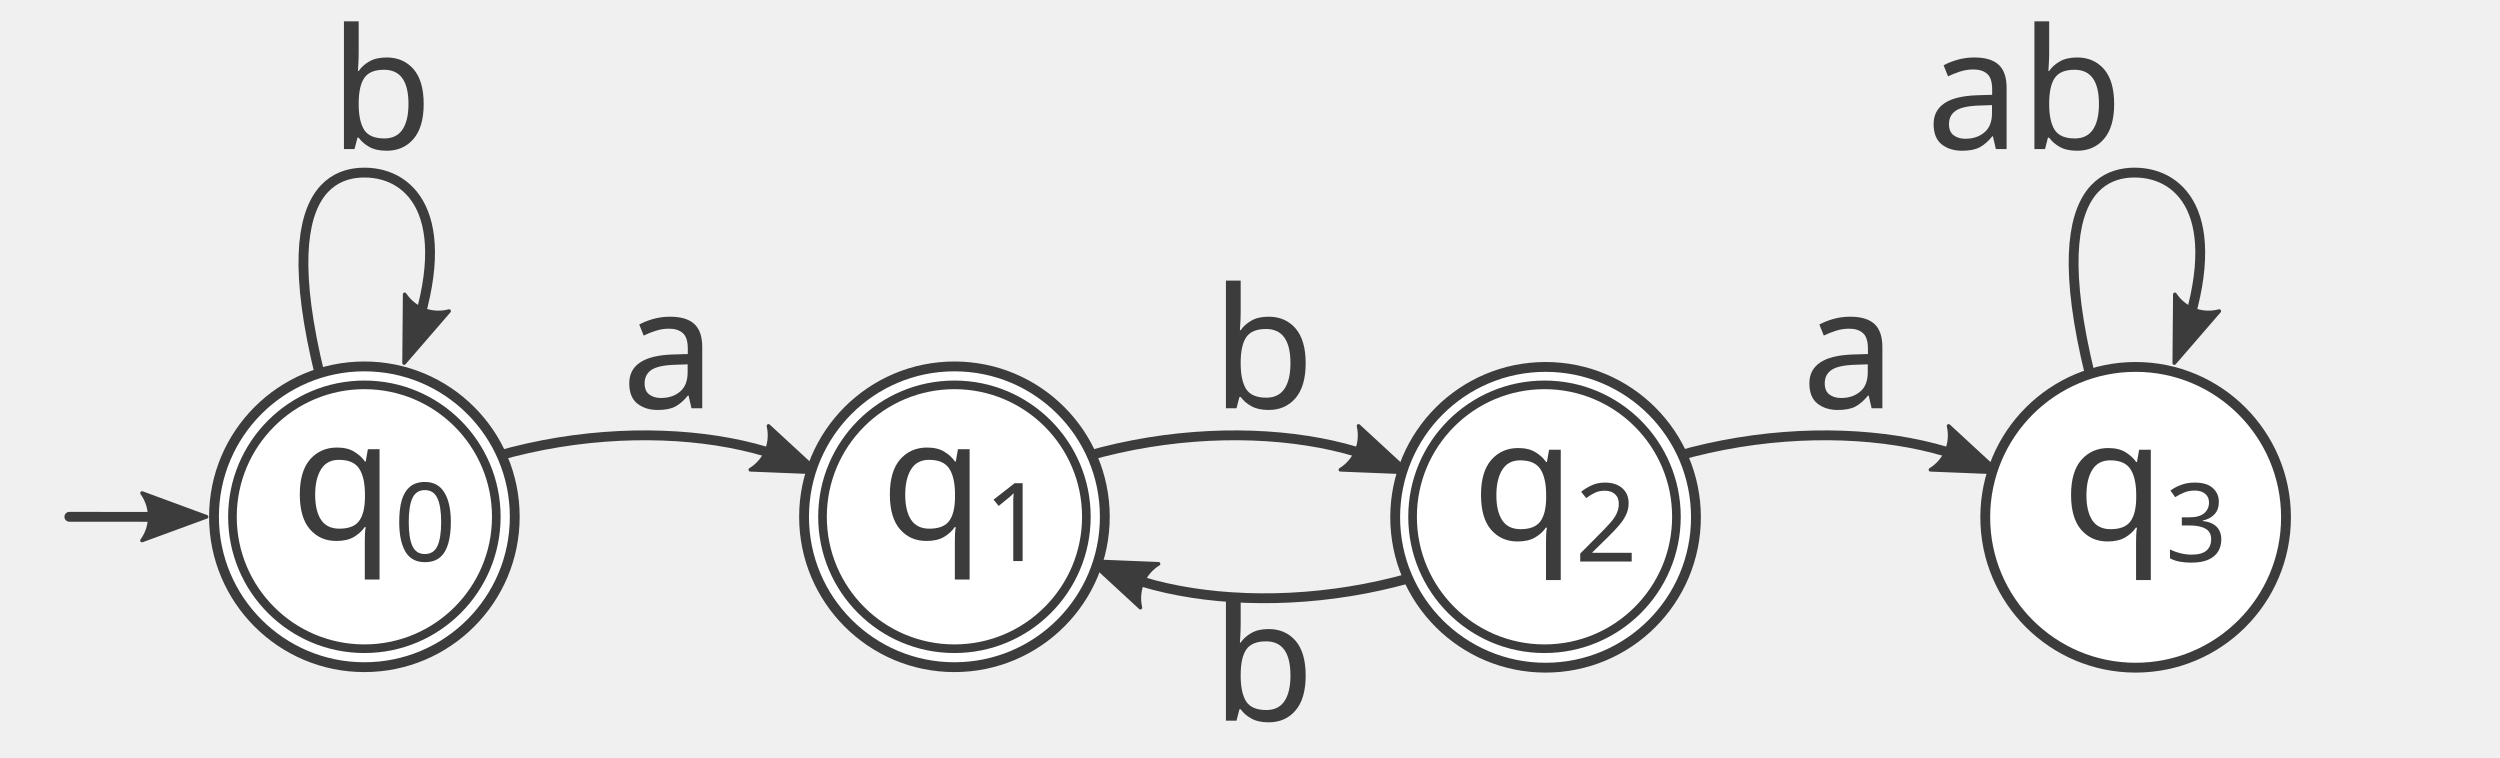
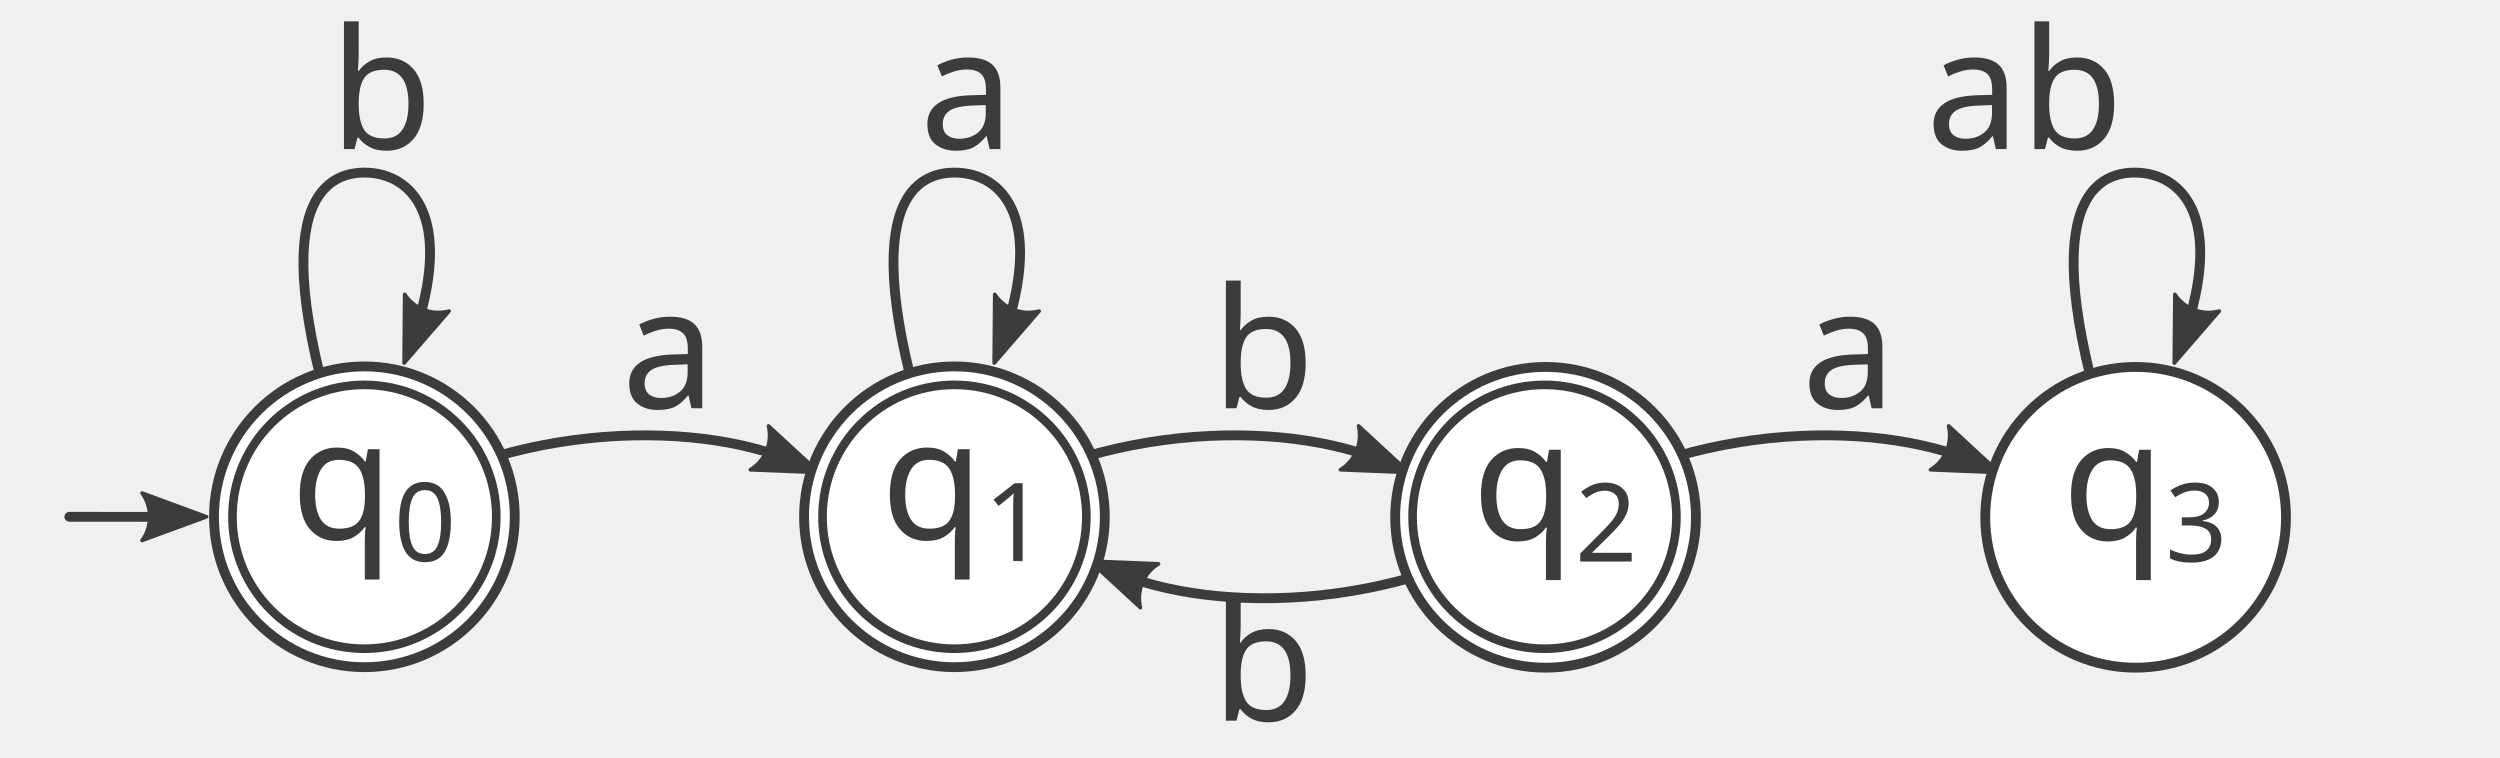
<svg xmlns="http://www.w3.org/2000/svg" width="71.744mm" height="21.725mm" viewBox="0 0 254.21 76.978" id="svg2" version="1.1">
  <defs id="defs4">
    <marker style="overflow:visible" id="marker4222" refX="0" refY="0" orient="auto">
      <path transform="scale(-0.6,-0.6)" d="M 8.719,4.034 -2.207,0.016 8.719,-4.002 c -1.745,2.372 -1.735,5.617 -6e-7,8.035 z" style="fill:#3c3c3c;fill-opacity:1;fill-rule:evenodd;stroke:#3c3c3c;stroke-width:0.625;stroke-linejoin:round;stroke-opacity:1" id="path4224" />
    </marker>
    <marker orient="auto" refY="0" refX="0" id="Arrow2Mend" style="overflow:visible">
      <path id="path4198" style="fill:#3c3c3c;fill-opacity:1;fill-rule:evenodd;stroke:#3c3c3c;stroke-width:0.625;stroke-linejoin:round;stroke-opacity:1" d="M 8.719,4.034 -2.207,0.016 8.719,-4.002 c -1.745,2.372 -1.735,5.617 -6e-7,8.035 z" transform="scale(-0.6,-0.6)" />
    </marker>
    <marker orient="auto" refY="0" refX="0" id="Arrow1Mend" style="overflow:visible">
      <path id="path4180" d="M 0,0 5,-5 -12.5,0 5,5 0,0 Z" style="fill:#3c3c3c;fill-opacity:1;fill-rule:evenodd;stroke:#3c3c3c;stroke-width:1pt;stroke-opacity:1" transform="matrix(-0.4,0,0,-0.4,-4,0)" />
    </marker>
    <marker orient="auto" refY="0" refX="0" id="Arrow1Lend" style="overflow:visible">
      <path id="path4174" d="M 0,0 5,-5 -12.5,0 5,5 0,0 Z" style="fill:#000000;fill-opacity:1;fill-rule:evenodd;stroke:#000000;stroke-width:1pt;stroke-opacity:1" transform="matrix(-0.8,0,0,-0.8,-10,0)" />
    </marker>
    <marker orient="auto" refY="0" refX="0" id="Arrow2Mend-3" style="overflow:visible">
      <path id="path4198-4" style="fill:#3c3c3c;fill-opacity:1;fill-rule:evenodd;stroke:#3c3c3c;stroke-width:0.625;stroke-linejoin:round;stroke-opacity:1" d="M 8.719,4.034 -2.207,0.016 8.719,-4.002 c -1.745,2.372 -1.735,5.617 -6e-7,8.035 z" transform="scale(-0.6,-0.6)" />
    </marker>
    <marker orient="auto" refY="0" refX="0" id="Arrow2Mend-6" style="overflow:visible">
      <path id="path4198-5" style="fill:#3c3c3c;fill-opacity:1;fill-rule:evenodd;stroke:#3c3c3c;stroke-width:0.625;stroke-linejoin:round;stroke-opacity:1" d="M 8.719,4.034 -2.207,0.016 8.719,-4.002 c -1.745,2.372 -1.735,5.617 -6e-7,8.035 z" transform="scale(-0.6,-0.6)" />
    </marker>
    <marker orient="auto" refY="0" refX="0" id="Arrow2Mend-3-8" style="overflow:visible">
      <path id="path4198-4-2" style="fill:#3c3c3c;fill-opacity:1;fill-rule:evenodd;stroke:#3c3c3c;stroke-width:0.625;stroke-linejoin:round;stroke-opacity:1" d="M 8.719,4.034 -2.207,0.016 8.719,-4.002 c -1.745,2.372 -1.735,5.617 -6e-7,8.035 z" transform="scale(-0.6,-0.6)" />
    </marker>
    <marker style="overflow:visible" id="marker4222-2" refX="0" refY="0" orient="auto">
      <path transform="scale(-0.6,-0.6)" d="M 8.719,4.034 -2.207,0.016 8.719,-4.002 c -1.745,2.372 -1.735,5.617 -6e-7,8.035 z" style="fill:#3c3c3c;fill-opacity:1;fill-rule:evenodd;stroke:#3c3c3c;stroke-width:0.625;stroke-linejoin:round;stroke-opacity:1" id="path4224-9" />
    </marker>
    <marker style="overflow:visible" id="marker4222-4" refX="0" refY="0" orient="auto">
      <path transform="scale(-0.6,-0.6)" d="M 8.719,4.034 -2.207,0.016 8.719,-4.002 c -1.745,2.372 -1.735,5.617 -6e-7,8.035 z" style="fill:#3c3c3c;fill-opacity:1;fill-rule:evenodd;stroke:#3c3c3c;stroke-width:0.625;stroke-linejoin:round;stroke-opacity:1" id="path4224-3" />
    </marker>
    <marker style="overflow:visible" id="marker4222-2-6" refX="0" refY="0" orient="auto">
      <path transform="scale(-0.6,-0.6)" d="M 8.719,4.034 -2.207,0.016 8.719,-4.002 c -1.745,2.372 -1.735,5.617 -6e-7,8.035 z" style="fill:#3c3c3c;fill-opacity:1;fill-rule:evenodd;stroke:#3c3c3c;stroke-width:0.625;stroke-linejoin:round;stroke-opacity:1" id="path4224-9-6" />
    </marker>
    <marker style="overflow:visible" id="marker4222-6" refX="0" refY="0" orient="auto">
      <path transform="scale(-0.6,-0.6)" d="M 8.719,4.034 -2.207,0.016 8.719,-4.002 c -1.745,2.372 -1.735,5.617 -6e-7,8.035 z" style="fill:#3c3c3c;fill-opacity:1;fill-rule:evenodd;stroke:#3c3c3c;stroke-width:0.625;stroke-linejoin:round;stroke-opacity:1" id="path4224-90" />
    </marker>
    <marker style="overflow:visible" id="marker4222-2-6-2" refX="0" refY="0" orient="auto">
      <path transform="scale(-0.6,-0.6)" d="M 8.719,4.034 -2.207,0.016 8.719,-4.002 c -1.745,2.372 -1.735,5.617 -6e-7,8.035 z" style="fill:#3c3c3c;fill-opacity:1;fill-rule:evenodd;stroke:#3c3c3c;stroke-width:0.625;stroke-linejoin:round;stroke-opacity:1" id="path4224-9-6-5" />
    </marker>
    <marker style="overflow:visible" id="marker4222-2-6-7" refX="0" refY="0" orient="auto">
      <path transform="scale(-0.6,-0.6)" d="M 8.719,4.034 -2.207,0.016 8.719,-4.002 c -1.745,2.372 -1.735,5.617 -6e-7,8.035 z" style="fill:#3c3c3c;fill-opacity:1;fill-rule:evenodd;stroke:#3c3c3c;stroke-width:0.625;stroke-linejoin:round;stroke-opacity:1" id="path4224-9-6-2" />
    </marker>
    <marker orient="auto" refY="0" refX="0" id="Arrow2Mend-3-8-1" style="overflow:visible">
      <path id="path4198-4-2-6" style="fill:#3c3c3c;fill-opacity:1;fill-rule:evenodd;stroke:#3c3c3c;stroke-width:0.625;stroke-linejoin:round;stroke-opacity:1" d="M 8.719,4.034 -2.207,0.016 8.719,-4.002 c -1.745,2.372 -1.735,5.617 -6e-7,8.035 z" transform="scale(-0.6,-0.6)" />
    </marker>
    <marker orient="auto" refY="0" refX="0" id="Arrow2Mend-3-8-9" style="overflow:visible">
      <path id="path4198-4-2-1" style="fill:#3c3c3c;fill-opacity:1;fill-rule:evenodd;stroke:#3c3c3c;stroke-width:0.625;stroke-linejoin:round;stroke-opacity:1" d="M 8.719,4.034 -2.207,0.016 8.719,-4.002 c -1.745,2.372 -1.735,5.617 -6e-7,8.035 z" transform="scale(-0.6,-0.6)" />
    </marker>
+     <marker orient="auto" refY="0" refX="0" id="Arrow2Mend-3-6" style="overflow:visible">
+       <path id="path4198-4-7" style="fill:#3c3c3c;fill-opacity:1;fill-rule:evenodd;stroke:#3c3c3c;stroke-width:0.625;stroke-linejoin:round;stroke-opacity:1" d="M 8.719,4.034 -2.207,0.016 8.719,-4.002 c -1.745,2.372 -1.735,5.617 -6e-7,8.035 z" transform="scale(-0.6,-0.6)" />
+     </marker>
  </defs>
  <g id="layer1" transform="translate(-57.94899,-474.8125)">
+     <path style="fill:none;fill-rule:evenodd;stroke:#3c3c3c;stroke-width:1px;stroke-linecap:round;stroke-linejoin:round;stroke-opacity:1;marker-end:url(#Arrow2Mend-3-6)" d="m 155,527.362 c -11,-30 -5,-35 0,-35 5,0 9.5,4.875 4.5,18.125" id="path4165-8-2" />
+     <text id="text3336-5-5" y="489.967" x="151.47" style="font-style:normal;font-weight:normal;font-size:17.071px;line-height:125%;font-family:sans-serif;letter-spacing:0px;word-spacing:0px;fill:#000000;fill-opacity:1;stroke:none;stroke-width:1px;stroke-linecap:butt;stroke-linejoin:miter;stroke-opacity:1" xml:space="preserve">
+       <tspan style="font-style:normal;font-variant:normal;font-weight:normal;font-stretch:normal;font-family:Calibri;-inkscape-font-specification:Calibri;fill:#3c3c3c;fill-opacity:1" y="489.967" x="151.47" id="tspan3338-1-2">a</tspan>
+     </text>
    <path style="fill:none;fill-rule:evenodd;stroke:#3c3c3c;stroke-width:1px;stroke-linecap:round;stroke-linejoin:round;stroke-opacity:1;marker-end:url(#Arrow2Mend-3-8-9)" d="m 275,527.362 c -11,-30 -5,-35 0,-35 5,0 9.5,4.875 4.5,18.125" id="path4165-8-7-8" />
    <text id="text3336-5-8-9" y="489.967" x="274.92" style="font-style:normal;font-weight:normal;font-size:17.071px;line-height:125%;font-family:sans-serif;letter-spacing:0px;word-spacing:0px;fill:#000000;fill-opacity:1;stroke:none;stroke-width:1px;stroke-linecap:butt;stroke-linejoin:miter;stroke-opacity:1" xml:space="preserve">
      <tspan style="font-style:normal;font-variant:normal;font-weight:normal;font-stretch:normal;font-family:Calibri;-inkscape-font-specification:Calibri;text-align:center;text-anchor:middle;fill:#3c3c3c;fill-opacity:1" y="489.967" x="274.92" id="tspan3338-1-2-2">ab</tspan>
    </text>
    <path style="fill:none;fill-rule:evenodd;stroke:#3c3c3c;stroke-width:1px;stroke-linecap:round;stroke-linejoin:round;stroke-opacity:1;marker-mid:url(#marker4222-6)" d="m 215,527.362 c 15,-10 35,-10 45,-5 l 15,5" id="path4165-6-4" />
    <text id="text3336-5-1-1" y="516.326" x="241.153" style="font-style:normal;font-weight:normal;font-size:17.071px;line-height:125%;font-family:sans-serif;letter-spacing:0px;word-spacing:0px;fill:#000000;fill-opacity:1;stroke:none;stroke-width:1px;stroke-linecap:butt;stroke-linejoin:miter;stroke-opacity:1" xml:space="preserve">
      <tspan style="font-style:normal;font-variant:normal;font-weight:normal;font-stretch:normal;font-family:Calibri;-inkscape-font-specification:Calibri;fill:#3c3c3c;fill-opacity:1" y="516.326" x="241.153" id="tspan3338-1-7-9">a</tspan>
    </text>
    <path style="fill:none;fill-rule:evenodd;stroke:#3c3c3c;stroke-width:1px;stroke-linecap:round;stroke-linejoin:round;stroke-opacity:1;marker-mid:url(#marker4222-2-6)" d="m 215,527.362 c -15,10 -35,10 -45,5 l -15,-5" id="path4165-6-9-9" />
    <text id="text3336-5-1-8-9" y="548.089" x="181.153" style="font-style:normal;font-weight:normal;font-size:17.071px;line-height:125%;font-family:sans-serif;letter-spacing:0px;word-spacing:0px;fill:#000000;fill-opacity:1;stroke:none;stroke-width:1px;stroke-linecap:butt;stroke-linejoin:miter;stroke-opacity:1" xml:space="preserve">
      <tspan style="font-style:normal;font-variant:normal;font-weight:normal;font-stretch:normal;font-family:Calibri;-inkscape-font-specification:Calibri;fill:#3c3c3c;fill-opacity:1" y="548.089" x="181.153" id="tspan3338-1-7-7-0">b</tspan>
    </text>
    <path style="fill:none;fill-rule:evenodd;stroke:#3c3c3c;stroke-width:1px;stroke-linecap:round;stroke-linejoin:round;stroke-opacity:1;marker-mid:url(#marker4222-4)" d="m 155,527.362 c 15,-10 35,-10 45,-5 l 15,5" id="path4165-6-7" />
    <text id="text3336-5-1-9" y="516.326" x="181.153" style="font-style:normal;font-weight:normal;font-size:17.071px;line-height:125%;font-family:sans-serif;letter-spacing:0px;word-spacing:0px;fill:#000000;fill-opacity:1;stroke:none;stroke-width:1px;stroke-linecap:butt;stroke-linejoin:miter;stroke-opacity:1" xml:space="preserve">
      <tspan style="font-style:normal;font-variant:normal;font-weight:normal;font-stretch:normal;font-family:Calibri;-inkscape-font-specification:Calibri;fill:#3c3c3c;fill-opacity:1" y="516.326" x="181.153" id="tspan3338-1-7-2">b</tspan>
    </text>
    <path style="fill:none;fill-rule:evenodd;stroke:#3c3c3c;stroke-width:1px;stroke-linecap:round;stroke-linejoin:round;stroke-opacity:1;marker-mid:url(#marker4222)" d="m 95,527.362 c 15,-10 35,-10 45,-5 l 15,5" id="path4165-6" />
    <path style="fill:none;fill-rule:evenodd;stroke:#3c3c3c;stroke-width:1px;stroke-linecap:round;stroke-linejoin:round;stroke-opacity:1;marker-end:url(#Arrow2Mend-3)" d="m 95,527.362 c -11,-30 -5,-35 0,-35 5,0 9.5,4.875 4.5,18.125" id="path4165-8" />
    <circle style="opacity:1;fill:#ffffff;fill-opacity:1;fill-rule:evenodd;stroke:#3c3c3c;stroke-width:1;stroke-linecap:round;stroke-linejoin:round;stroke-miterlimit:4;stroke-dasharray:none;stroke-dashoffset:0;stroke-opacity:1" id="path3342" cx="95" cy="527.362" r="15.291" />
    <circle style="opacity:1;fill:#ffffff;fill-opacity:1;fill-rule:evenodd;stroke:#3c3c3c;stroke-width:0.877;stroke-linecap:round;stroke-linejoin:round;stroke-miterlimit:4;stroke-dasharray:none;stroke-dashoffset:0;stroke-opacity:1" id="path3342-8" cx="95" cy="527.362" r="13.415" />
    <text xml:space="preserve" style="font-style:normal;font-weight:normal;font-size:17.071px;line-height:125%;font-family:sans-serif;letter-spacing:0px;word-spacing:0px;fill:#000000;fill-opacity:1;stroke:none;stroke-width:1px;stroke-linecap:butt;stroke-linejoin:miter;stroke-opacity:1" x="87.496" y="529.646" id="text3336">
      <tspan id="tspan3338" x="87.496" y="529.646" style="font-style:normal;font-variant:normal;font-weight:normal;font-stretch:normal;font-family:Calibri;-inkscape-font-specification:Calibri;fill:#3c3c3c;fill-opacity:1">q<tspan id="tspan6466" style="font-size:65%;baseline-shift:sub">0</tspan>
      </tspan>
    </text>
    <text id="text3336-5" y="489.967" x="91.47" style="font-style:normal;font-weight:normal;font-size:17.071px;line-height:125%;font-family:sans-serif;letter-spacing:0px;word-spacing:0px;fill:#000000;fill-opacity:1;stroke:none;stroke-width:1px;stroke-linecap:butt;stroke-linejoin:miter;stroke-opacity:1" xml:space="preserve">
      <tspan style="font-style:normal;font-variant:normal;font-weight:normal;font-stretch:normal;font-family:Calibri;-inkscape-font-specification:Calibri;fill:#3c3c3c;fill-opacity:1" y="489.967" x="91.47" id="tspan3338-1">b</tspan>
    </text>
    <path style="fill:none;fill-rule:evenodd;stroke:#3c3c3c;stroke-width:1px;stroke-linecap:round;stroke-linejoin:round;stroke-opacity:1;marker-end:url(#Arrow2Mend)" d="m 65,527.362 12.625,0.01" id="path4165" />
    <circle style="opacity:1;fill:#ffffff;fill-opacity:1;fill-rule:evenodd;stroke:#3c3c3c;stroke-width:1;stroke-linecap:round;stroke-linejoin:round;stroke-miterlimit:4;stroke-dasharray:none;stroke-dashoffset:0;stroke-opacity:1" id="path3342-9" cx="155" cy="527.362" r="15.291" />
    <circle style="opacity:1;fill:#ffffff;fill-opacity:1;fill-rule:evenodd;stroke:#3c3c3c;stroke-width:0.877;stroke-linecap:round;stroke-linejoin:round;stroke-miterlimit:4;stroke-dasharray:none;stroke-dashoffset:0;stroke-opacity:1" id="path3342-8-0" cx="155" cy="527.362" r="13.415" />
    <text id="text3336-5-1" y="516.326" x="121.153" style="font-style:normal;font-weight:normal;font-size:17.071px;line-height:125%;font-family:sans-serif;letter-spacing:0px;word-spacing:0px;fill:#000000;fill-opacity:1;stroke:none;stroke-width:1px;stroke-linecap:butt;stroke-linejoin:miter;stroke-opacity:1" xml:space="preserve">
      <tspan style="font-style:normal;font-variant:normal;font-weight:normal;font-stretch:normal;font-family:Calibri;-inkscape-font-specification:Calibri;fill:#3c3c3c;fill-opacity:1" y="516.326" x="121.153" id="tspan3338-1-7">a</tspan>
    </text>
    <text xml:space="preserve" style="font-style:normal;font-weight:normal;font-size:17.071px;line-height:125%;font-family:sans-serif;letter-spacing:0px;word-spacing:0px;fill:#000000;fill-opacity:1;stroke:none;stroke-width:1px;stroke-linecap:butt;stroke-linejoin:miter;stroke-opacity:1" x="147.496" y="529.646" id="text3336-8">
      <tspan id="tspan3338-2" x="147.496" y="529.646" style="font-style:normal;font-variant:normal;font-weight:normal;font-stretch:normal;font-family:Calibri;-inkscape-font-specification:Calibri;fill:#3c3c3c;fill-opacity:1">q<tspan id="tspan6466-1" style="font-size:65%;baseline-shift:sub">1</tspan>
      </tspan>
    </text>
    <circle style="opacity:1;fill:#ffffff;fill-opacity:1;fill-rule:evenodd;stroke:#3c3c3c;stroke-width:1;stroke-linecap:round;stroke-linejoin:round;stroke-miterlimit:4;stroke-dasharray:none;stroke-dashoffset:0;stroke-opacity:1" id="path3342-9-9" cx="215.108" cy="527.414" r="15.291" />
    <circle style="opacity:1;fill:#ffffff;fill-opacity:1;fill-rule:evenodd;stroke:#3c3c3c;stroke-width:1;stroke-linecap:round;stroke-linejoin:round;stroke-miterlimit:4;stroke-dasharray:none;stroke-dashoffset:0;stroke-opacity:1" id="path3342-9-9-5" cx="275.108" cy="527.414" r="15.291" />
    <text xml:space="preserve" style="font-style:normal;font-weight:normal;font-size:17.071px;line-height:125%;font-family:sans-serif;letter-spacing:0px;word-spacing:0px;fill:#000000;fill-opacity:1;stroke:none;stroke-width:1px;stroke-linecap:butt;stroke-linejoin:miter;stroke-opacity:1" x="267.604" y="529.698" id="text3336-8-0-3">
      <tspan id="tspan3338-2-4-8" x="267.604" y="529.698" style="font-style:normal;font-variant:normal;font-weight:normal;font-stretch:normal;font-family:Calibri;-inkscape-font-specification:Calibri;fill:#3c3c3c;fill-opacity:1">q<tspan id="tspan6466-1-1-5" style="font-size:65%;baseline-shift:sub">3</tspan>
      </tspan>
    </text>
    <circle style="opacity:1;fill:#ffffff;fill-opacity:1;fill-rule:evenodd;stroke:#3c3c3c;stroke-width:0.877;stroke-linecap:round;stroke-linejoin:round;stroke-miterlimit:4;stroke-dasharray:none;stroke-dashoffset:0;stroke-opacity:1" id="path3342-8-0-1" cx="215" cy="527.362" r="13.415" />
    <text xml:space="preserve" style="font-style:normal;font-weight:normal;font-size:17.071px;line-height:125%;font-family:sans-serif;letter-spacing:0px;word-spacing:0px;fill:#000000;fill-opacity:1;stroke:none;stroke-width:1px;stroke-linecap:butt;stroke-linejoin:miter;stroke-opacity:1" x="207.604" y="529.698" id="text3336-8-0">
      <tspan id="tspan3338-2-4" x="207.604" y="529.698" style="font-style:normal;font-variant:normal;font-weight:normal;font-stretch:normal;font-family:Calibri;-inkscape-font-specification:Calibri;fill:#3c3c3c;fill-opacity:1">q<tspan id="tspan6466-1-1" style="font-size:65%;baseline-shift:sub">2</tspan>
      </tspan>
    </text>
  </g>
</svg>
